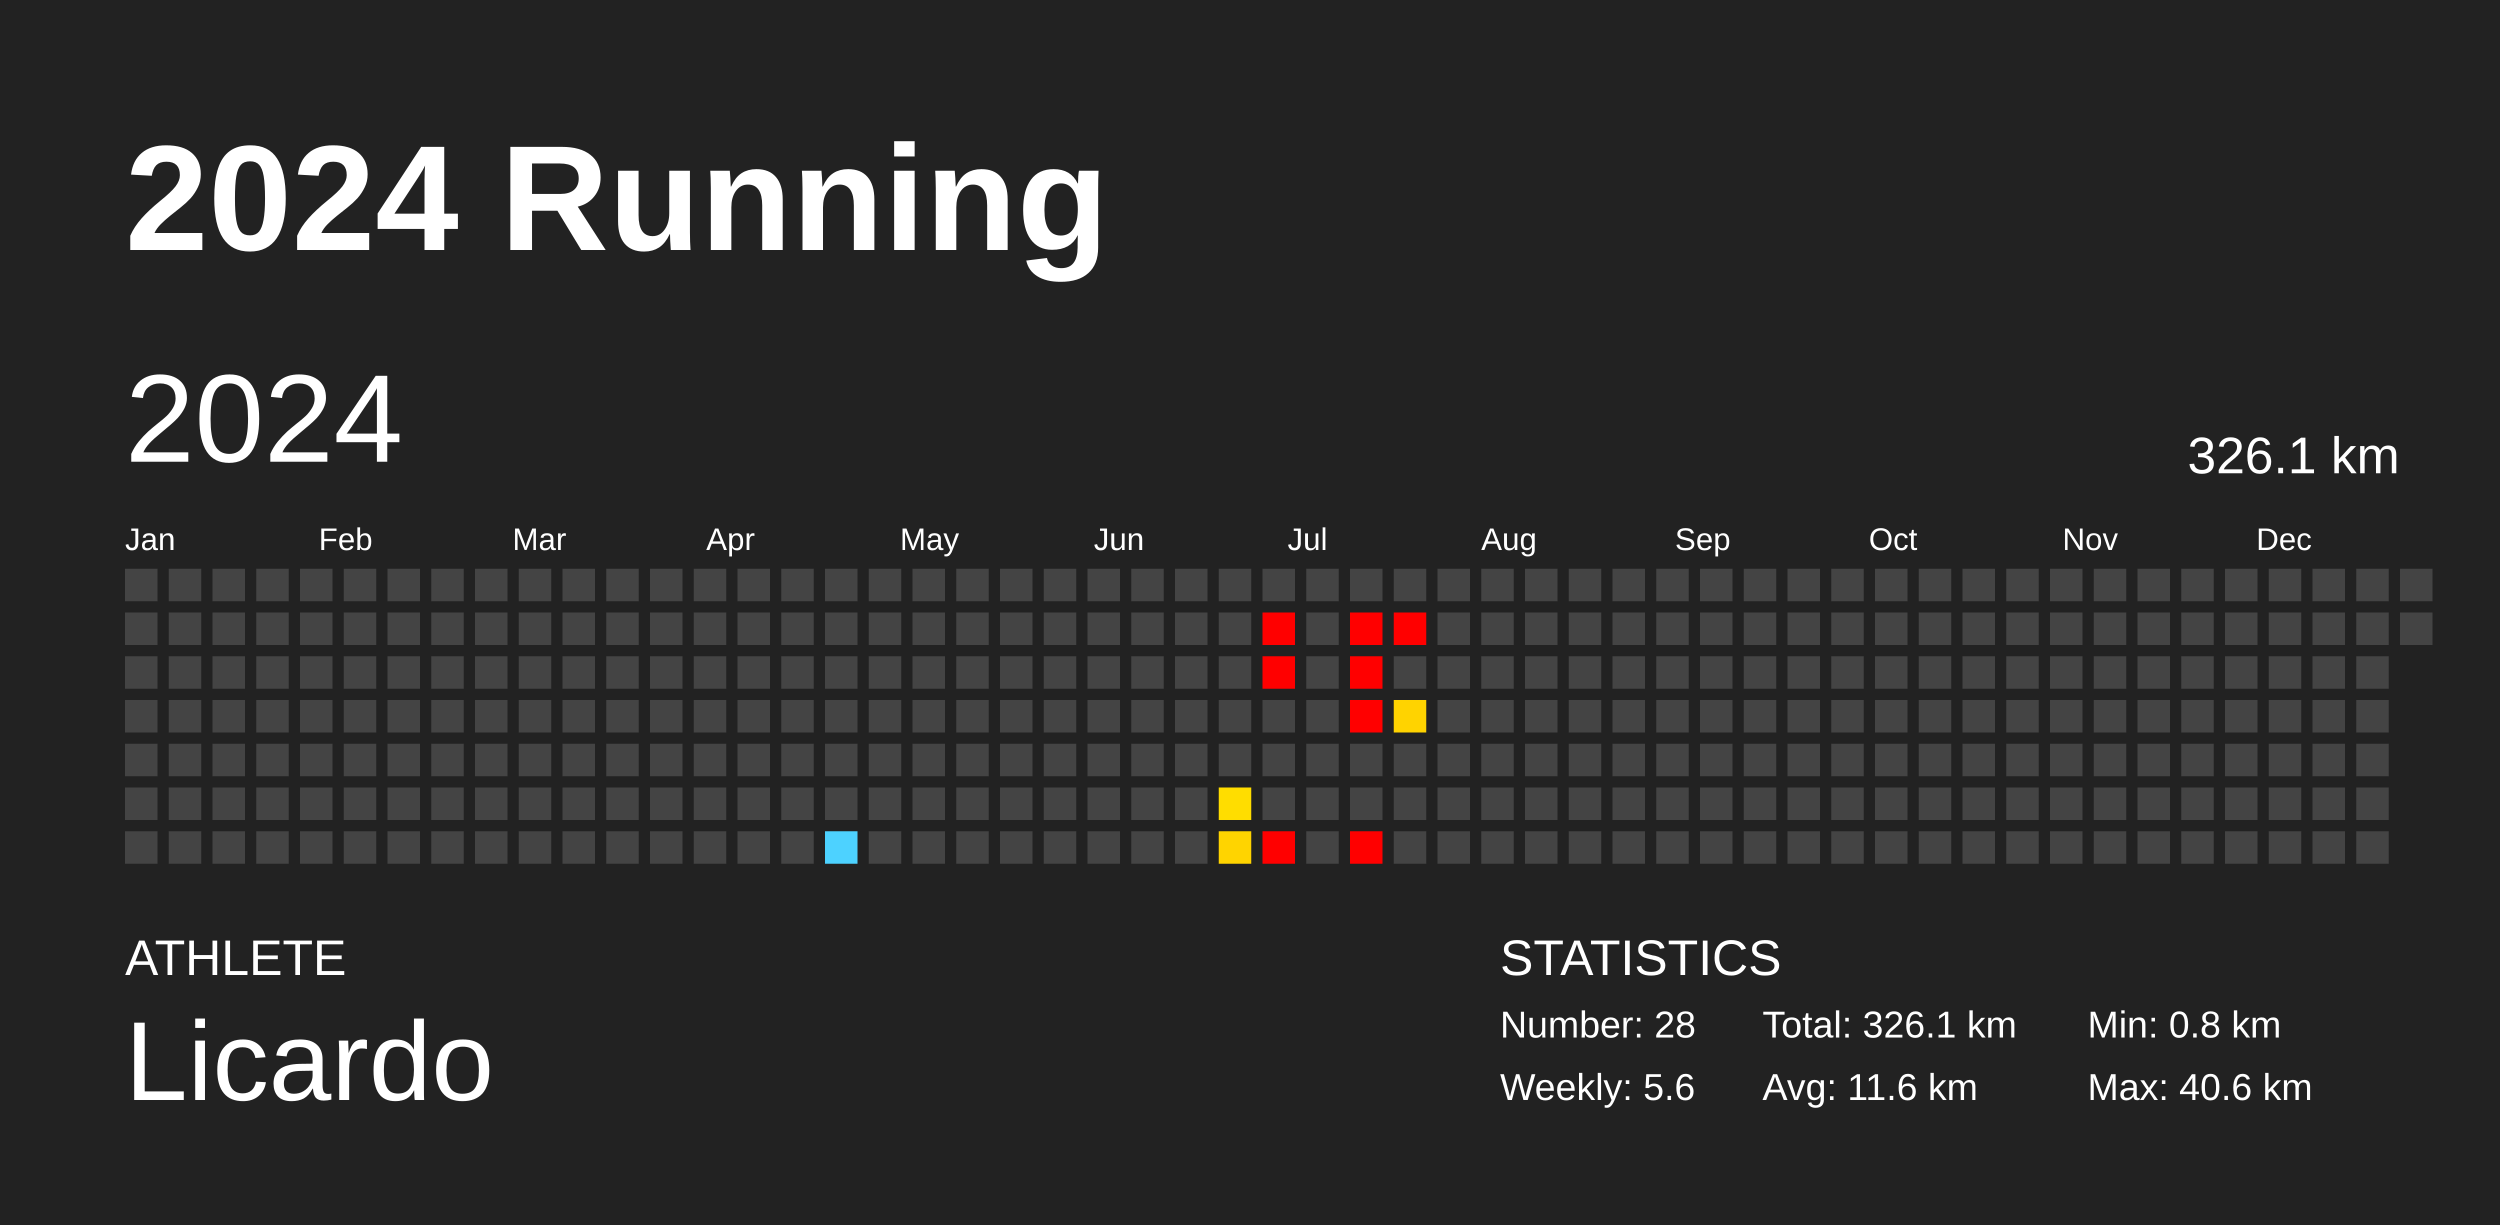
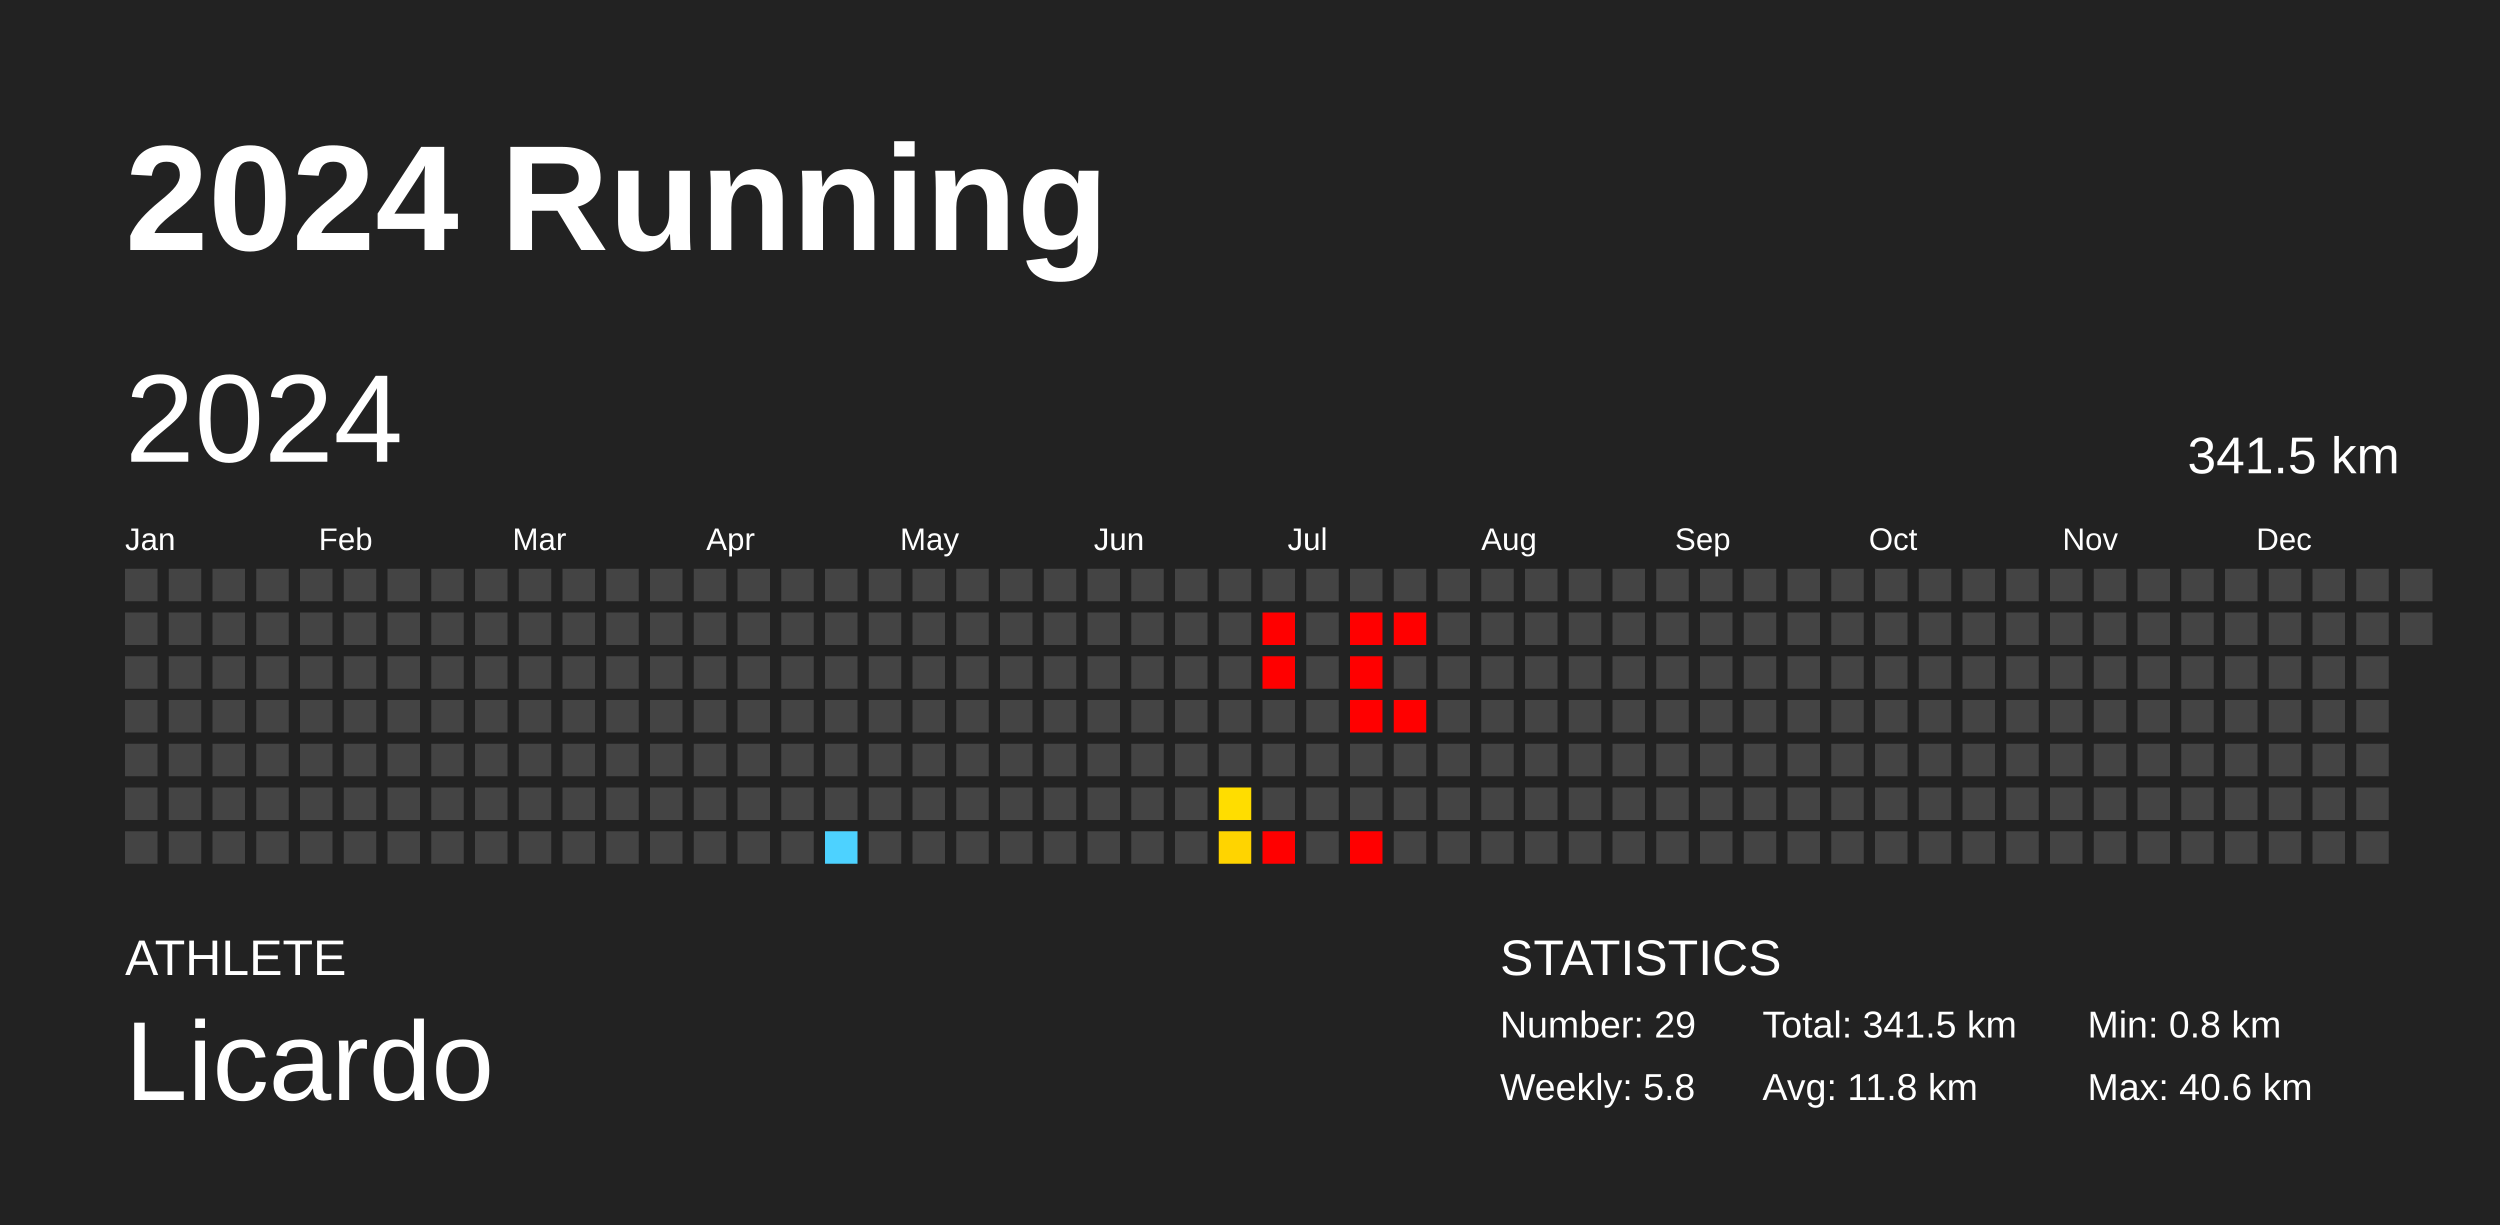
<svg xmlns="http://www.w3.org/2000/svg" baseProfile="full" height="98mm" version="1.1" viewBox="0,0,200,98" width="200mm">
  <defs />
  <rect fill="#222222" height="98" width="200" x="0" y="0" />
  <text fill="#FFFFFF" style="font-size:12px; font-family:Arial; font-weight:bold;" x="10" y="20">2024 Running</text>
  <text fill="#FFFFFF" style="font-size:4px; font-family:Arial" x="10" y="78">ATHLETE</text>
  <text fill="#FFFFFF" style="font-size:9px; font-family:Arial" x="10" y="88">Licardo</text>
  <text fill="#FFFFFF" style="font-size:4px; font-family:Arial" x="120" y="78">STATISTICS</text>
-   <text fill="#FFFFFF" style="font-size:3px; font-family:Arial" x="120" y="83">Number: 28</text>
-   <text fill="#FFFFFF" style="font-size:3px; font-family:Arial" x="120" y="88">Weekly: 5.6</text>
-   <text fill="#FFFFFF" style="font-size:3px; font-family:Arial" x="141" y="83">Total: 326.1 km</text>
-   <text fill="#FFFFFF" style="font-size:3px; font-family:Arial" x="141" y="88">Avg: 11.6 km</text>
+   <text fill="#FFFFFF" style="font-size:3px; font-family:Arial" x="120" y="83">Number: 29</text>
+   <text fill="#FFFFFF" style="font-size:3px; font-family:Arial" x="120" y="88">Weekly: 5.8</text>
+   <text fill="#FFFFFF" style="font-size:3px; font-family:Arial" x="141" y="83">Total: 341.5 km</text>
+   <text fill="#FFFFFF" style="font-size:3px; font-family:Arial" x="141" y="88">Avg: 11.8 km</text>
  <text fill="#FFFFFF" style="font-size:3px; font-family:Arial" x="167" y="83">Min: 0.8 km</text>
  <text fill="#FFFFFF" style="font-size:3px; font-family:Arial" x="167" y="88">Max: 40.6 km</text>
  <text dominant-baseline="hanging" fill="#FFFFFF" style="font-size:10.0px; font-family:Arial;" x="10" y="30">2024</text>
-   <text dominant-baseline="hanging" fill="#FFFFFF" style="font-size:4.125px; font-family:Arial;" x="175" y="35">326.1 km</text>
+   <text dominant-baseline="hanging" fill="#FFFFFF" style="font-size:4.125px; font-family:Arial;" x="175" y="35">341.5 km</text>
  <text fill="#FFFFFF" style="font-size:2.5px; font-family:Arial" x="10.0" y="44">Jan</text>
  <text fill="#FFFFFF" style="font-size:2.5px; font-family:Arial" x="25.5" y="44">Feb</text>
  <text fill="#FFFFFF" style="font-size:2.5px; font-family:Arial" x="41.0" y="44">Mar</text>
  <text fill="#FFFFFF" style="font-size:2.5px; font-family:Arial" x="56.5" y="44">Apr</text>
  <text fill="#FFFFFF" style="font-size:2.5px; font-family:Arial" x="72.0" y="44">May</text>
  <text fill="#FFFFFF" style="font-size:2.5px; font-family:Arial" x="87.5" y="44">Jun</text>
  <text fill="#FFFFFF" style="font-size:2.5px; font-family:Arial" x="103.0" y="44">Jul</text>
  <text fill="#FFFFFF" style="font-size:2.5px; font-family:Arial" x="118.5" y="44">Aug</text>
  <text fill="#FFFFFF" style="font-size:2.5px; font-family:Arial" x="134.0" y="44">Sep</text>
  <text fill="#FFFFFF" style="font-size:2.5px; font-family:Arial" x="149.5" y="44">Oct</text>
  <text fill="#FFFFFF" style="font-size:2.5px; font-family:Arial" x="165.0" y="44">Nov</text>
  <text fill="#FFFFFF" style="font-size:2.5px; font-family:Arial" x="180.5" y="44">Dec</text>
  <rect fill="#444444" height="2.6" width="2.6" x="10.0" y="45.5" />
  <rect fill="#444444" height="2.6" width="2.6" x="10.0" y="49.0" />
  <rect fill="#444444" height="2.6" width="2.6" x="10.0" y="52.5" />
  <rect fill="#444444" height="2.6" width="2.6" x="10.0" y="56.0" />
  <rect fill="#444444" height="2.6" width="2.6" x="10.0" y="59.5" />
  <rect fill="#444444" height="2.6" width="2.6" x="10.0" y="63.0" />
  <rect fill="#444444" height="2.6" width="2.6" x="10.0" y="66.5" />
  <rect fill="#444444" height="2.6" width="2.6" x="13.5" y="45.5" />
  <rect fill="#444444" height="2.6" width="2.6" x="13.5" y="49.0" />
  <rect fill="#444444" height="2.6" width="2.6" x="13.5" y="52.5" />
  <rect fill="#444444" height="2.6" width="2.6" x="13.5" y="56.0" />
  <rect fill="#444444" height="2.6" width="2.6" x="13.5" y="59.5" />
  <rect fill="#444444" height="2.6" width="2.6" x="13.5" y="63.0" />
  <rect fill="#444444" height="2.6" width="2.6" x="13.5" y="66.5" />
  <rect fill="#444444" height="2.6" width="2.6" x="17.0" y="45.5" />
  <rect fill="#444444" height="2.6" width="2.6" x="17.0" y="49.0" />
  <rect fill="#444444" height="2.6" width="2.6" x="17.0" y="52.5" />
  <rect fill="#444444" height="2.6" width="2.6" x="17.0" y="56.0" />
  <rect fill="#444444" height="2.6" width="2.6" x="17.0" y="59.5" />
  <rect fill="#444444" height="2.6" width="2.6" x="17.0" y="63.0" />
  <rect fill="#444444" height="2.6" width="2.6" x="17.0" y="66.5" />
  <rect fill="#444444" height="2.6" width="2.6" x="20.5" y="45.5" />
  <rect fill="#444444" height="2.6" width="2.6" x="20.5" y="49.0" />
  <rect fill="#444444" height="2.6" width="2.6" x="20.5" y="52.5" />
  <rect fill="#444444" height="2.6" width="2.6" x="20.5" y="56.0" />
  <rect fill="#444444" height="2.6" width="2.6" x="20.5" y="59.5" />
  <rect fill="#444444" height="2.6" width="2.6" x="20.5" y="63.0" />
  <rect fill="#444444" height="2.6" width="2.6" x="20.5" y="66.5" />
  <rect fill="#444444" height="2.6" width="2.6" x="24.0" y="45.5" />
  <rect fill="#444444" height="2.6" width="2.6" x="24.0" y="49.0" />
  <rect fill="#444444" height="2.6" width="2.6" x="24.0" y="52.5" />
  <rect fill="#444444" height="2.6" width="2.6" x="24.0" y="56.0" />
  <rect fill="#444444" height="2.6" width="2.6" x="24.0" y="59.5" />
  <rect fill="#444444" height="2.6" width="2.6" x="24.0" y="63.0" />
  <rect fill="#444444" height="2.6" width="2.6" x="24.0" y="66.5" />
  <rect fill="#444444" height="2.6" width="2.6" x="27.5" y="45.5" />
  <rect fill="#444444" height="2.6" width="2.6" x="27.5" y="49.0" />
  <rect fill="#444444" height="2.6" width="2.6" x="27.5" y="52.5" />
  <rect fill="#444444" height="2.6" width="2.6" x="27.5" y="56.0" />
  <rect fill="#444444" height="2.6" width="2.6" x="27.5" y="59.5" />
  <rect fill="#444444" height="2.6" width="2.6" x="27.5" y="63.0" />
  <rect fill="#444444" height="2.6" width="2.6" x="27.5" y="66.5" />
  <rect fill="#444444" height="2.6" width="2.6" x="31.0" y="45.5" />
  <rect fill="#444444" height="2.6" width="2.6" x="31.0" y="49.0" />
  <rect fill="#444444" height="2.6" width="2.6" x="31.0" y="52.5" />
  <rect fill="#444444" height="2.6" width="2.6" x="31.0" y="56.0" />
  <rect fill="#444444" height="2.6" width="2.6" x="31.0" y="59.5" />
  <rect fill="#444444" height="2.6" width="2.6" x="31.0" y="63.0" />
  <rect fill="#444444" height="2.6" width="2.6" x="31.0" y="66.5" />
  <rect fill="#444444" height="2.6" width="2.6" x="34.5" y="45.5" />
  <rect fill="#444444" height="2.6" width="2.6" x="34.5" y="49.0" />
  <rect fill="#444444" height="2.6" width="2.6" x="34.5" y="52.5" />
  <rect fill="#444444" height="2.6" width="2.6" x="34.5" y="56.0" />
  <rect fill="#444444" height="2.6" width="2.6" x="34.5" y="59.5" />
  <rect fill="#444444" height="2.6" width="2.6" x="34.5" y="63.0" />
  <rect fill="#444444" height="2.6" width="2.6" x="34.5" y="66.5" />
  <rect fill="#444444" height="2.6" width="2.6" x="38.0" y="45.5" />
  <rect fill="#444444" height="2.6" width="2.6" x="38.0" y="49.0" />
  <rect fill="#444444" height="2.6" width="2.6" x="38.0" y="52.5" />
  <rect fill="#444444" height="2.6" width="2.6" x="38.0" y="56.0" />
  <rect fill="#444444" height="2.6" width="2.6" x="38.0" y="59.5" />
  <rect fill="#444444" height="2.6" width="2.6" x="38.0" y="63.0" />
  <rect fill="#444444" height="2.6" width="2.6" x="38.0" y="66.5" />
  <rect fill="#444444" height="2.6" width="2.6" x="41.5" y="45.5" />
  <rect fill="#444444" height="2.6" width="2.6" x="41.5" y="49.0" />
  <rect fill="#444444" height="2.6" width="2.6" x="41.5" y="52.5" />
  <rect fill="#444444" height="2.6" width="2.6" x="41.5" y="56.0" />
  <rect fill="#444444" height="2.6" width="2.6" x="41.5" y="59.5" />
  <rect fill="#444444" height="2.6" width="2.6" x="41.5" y="63.0" />
  <rect fill="#444444" height="2.6" width="2.6" x="41.5" y="66.5" />
  <rect fill="#444444" height="2.6" width="2.6" x="45.0" y="45.5" />
  <rect fill="#444444" height="2.6" width="2.6" x="45.0" y="49.0" />
  <rect fill="#444444" height="2.6" width="2.6" x="45.0" y="52.5" />
  <rect fill="#444444" height="2.6" width="2.6" x="45.0" y="56.0" />
  <rect fill="#444444" height="2.6" width="2.6" x="45.0" y="59.5" />
  <rect fill="#444444" height="2.6" width="2.6" x="45.0" y="63.0" />
  <rect fill="#444444" height="2.6" width="2.6" x="45.0" y="66.5" />
  <rect fill="#444444" height="2.6" width="2.6" x="48.5" y="45.5" />
  <rect fill="#444444" height="2.6" width="2.6" x="48.5" y="49.0" />
  <rect fill="#444444" height="2.6" width="2.6" x="48.5" y="52.5" />
  <rect fill="#444444" height="2.6" width="2.6" x="48.5" y="56.0" />
  <rect fill="#444444" height="2.6" width="2.6" x="48.5" y="59.5" />
  <rect fill="#444444" height="2.6" width="2.6" x="48.5" y="63.0" />
  <rect fill="#444444" height="2.6" width="2.6" x="48.5" y="66.5" />
  <rect fill="#444444" height="2.6" width="2.6" x="52.0" y="45.5" />
  <rect fill="#444444" height="2.6" width="2.6" x="52.0" y="49.0" />
  <rect fill="#444444" height="2.6" width="2.6" x="52.0" y="52.5" />
  <rect fill="#444444" height="2.6" width="2.6" x="52.0" y="56.0" />
  <rect fill="#444444" height="2.6" width="2.6" x="52.0" y="59.5" />
  <rect fill="#444444" height="2.6" width="2.6" x="52.0" y="63.0" />
  <rect fill="#444444" height="2.6" width="2.6" x="52.0" y="66.5" />
  <rect fill="#444444" height="2.6" width="2.6" x="55.5" y="45.5" />
  <rect fill="#444444" height="2.6" width="2.6" x="55.5" y="49.0" />
  <rect fill="#444444" height="2.6" width="2.6" x="55.5" y="52.5" />
  <rect fill="#444444" height="2.6" width="2.6" x="55.5" y="56.0" />
  <rect fill="#444444" height="2.6" width="2.6" x="55.5" y="59.5" />
  <rect fill="#444444" height="2.6" width="2.6" x="55.5" y="63.0" />
  <rect fill="#444444" height="2.6" width="2.6" x="55.5" y="66.5" />
  <rect fill="#444444" height="2.6" width="2.6" x="59.0" y="45.5" />
  <rect fill="#444444" height="2.6" width="2.6" x="59.0" y="49.0" />
  <rect fill="#444444" height="2.6" width="2.6" x="59.0" y="52.5" />
  <rect fill="#444444" height="2.6" width="2.6" x="59.0" y="56.0" />
  <rect fill="#444444" height="2.6" width="2.6" x="59.0" y="59.5" />
  <rect fill="#444444" height="2.6" width="2.6" x="59.0" y="63.0" />
  <rect fill="#444444" height="2.6" width="2.6" x="59.0" y="66.5" />
  <rect fill="#444444" height="2.6" width="2.6" x="62.5" y="45.5" />
  <rect fill="#444444" height="2.6" width="2.6" x="62.5" y="49.0" />
  <rect fill="#444444" height="2.6" width="2.6" x="62.5" y="52.5" />
  <rect fill="#444444" height="2.6" width="2.6" x="62.5" y="56.0" />
  <rect fill="#444444" height="2.6" width="2.6" x="62.5" y="59.5" />
  <rect fill="#444444" height="2.6" width="2.6" x="62.5" y="63.0" />
  <rect fill="#444444" height="2.6" width="2.6" x="62.5" y="66.5" />
  <rect fill="#444444" height="2.6" width="2.6" x="66.0" y="45.5" />
  <rect fill="#444444" height="2.6" width="2.6" x="66.0" y="49.0" />
  <rect fill="#444444" height="2.6" width="2.6" x="66.0" y="52.5" />
  <rect fill="#444444" height="2.6" width="2.6" x="66.0" y="56.0" />
  <rect fill="#444444" height="2.6" width="2.6" x="66.0" y="59.5" />
  <rect fill="#444444" height="2.6" width="2.6" x="66.0" y="63.0" />
  <rect fill="#4dd2ff" height="2.6" width="2.6" x="66.0" y="66.5" />
  <rect fill="#444444" height="2.6" width="2.6" x="69.5" y="45.5" />
  <rect fill="#444444" height="2.6" width="2.6" x="69.5" y="49.0" />
  <rect fill="#444444" height="2.6" width="2.6" x="69.5" y="52.5" />
  <rect fill="#444444" height="2.6" width="2.6" x="69.5" y="56.0" />
  <rect fill="#444444" height="2.6" width="2.6" x="69.5" y="59.5" />
  <rect fill="#444444" height="2.6" width="2.6" x="69.5" y="63.0" />
  <rect fill="#444444" height="2.6" width="2.6" x="69.5" y="66.5" />
  <rect fill="#444444" height="2.6" width="2.6" x="73.0" y="45.5" />
  <rect fill="#444444" height="2.6" width="2.6" x="73.0" y="49.0" />
  <rect fill="#444444" height="2.6" width="2.6" x="73.0" y="52.5" />
  <rect fill="#444444" height="2.6" width="2.6" x="73.0" y="56.0" />
  <rect fill="#444444" height="2.6" width="2.6" x="73.0" y="59.5" />
  <rect fill="#444444" height="2.6" width="2.6" x="73.0" y="63.0" />
  <rect fill="#444444" height="2.6" width="2.6" x="73.0" y="66.5" />
  <rect fill="#444444" height="2.6" width="2.6" x="76.5" y="45.5" />
  <rect fill="#444444" height="2.6" width="2.6" x="76.5" y="49.0" />
  <rect fill="#444444" height="2.6" width="2.6" x="76.5" y="52.5" />
  <rect fill="#444444" height="2.6" width="2.6" x="76.5" y="56.0" />
  <rect fill="#444444" height="2.6" width="2.6" x="76.5" y="59.5" />
  <rect fill="#444444" height="2.6" width="2.6" x="76.5" y="63.0" />
  <rect fill="#444444" height="2.6" width="2.6" x="76.5" y="66.5" />
  <rect fill="#444444" height="2.6" width="2.6" x="80.0" y="45.5" />
  <rect fill="#444444" height="2.6" width="2.6" x="80.0" y="49.0" />
  <rect fill="#444444" height="2.6" width="2.6" x="80.0" y="52.5" />
  <rect fill="#444444" height="2.6" width="2.6" x="80.0" y="56.0" />
  <rect fill="#444444" height="2.6" width="2.6" x="80.0" y="59.5" />
  <rect fill="#444444" height="2.6" width="2.6" x="80.0" y="63.0" />
  <rect fill="#444444" height="2.6" width="2.6" x="80.0" y="66.5" />
  <rect fill="#444444" height="2.6" width="2.6" x="83.5" y="45.5" />
  <rect fill="#444444" height="2.6" width="2.6" x="83.5" y="49.0" />
  <rect fill="#444444" height="2.6" width="2.6" x="83.5" y="52.5" />
  <rect fill="#444444" height="2.6" width="2.6" x="83.5" y="56.0" />
  <rect fill="#444444" height="2.6" width="2.6" x="83.5" y="59.5" />
  <rect fill="#444444" height="2.6" width="2.6" x="83.5" y="63.0" />
  <rect fill="#444444" height="2.6" width="2.6" x="83.5" y="66.5" />
  <rect fill="#444444" height="2.6" width="2.6" x="87.0" y="45.5" />
  <rect fill="#444444" height="2.6" width="2.6" x="87.0" y="49.0" />
  <rect fill="#444444" height="2.6" width="2.6" x="87.0" y="52.5" />
  <rect fill="#444444" height="2.6" width="2.6" x="87.0" y="56.0" />
  <rect fill="#444444" height="2.6" width="2.6" x="87.0" y="59.5" />
  <rect fill="#444444" height="2.6" width="2.6" x="87.0" y="63.0" />
  <rect fill="#444444" height="2.6" width="2.6" x="87.0" y="66.5" />
  <rect fill="#444444" height="2.6" width="2.6" x="90.5" y="45.5" />
  <rect fill="#444444" height="2.6" width="2.6" x="90.5" y="49.0" />
  <rect fill="#444444" height="2.6" width="2.6" x="90.5" y="52.5" />
  <rect fill="#444444" height="2.6" width="2.6" x="90.5" y="56.0" />
  <rect fill="#444444" height="2.6" width="2.6" x="90.5" y="59.5" />
  <rect fill="#444444" height="2.6" width="2.6" x="90.5" y="63.0" />
  <rect fill="#444444" height="2.6" width="2.6" x="90.5" y="66.5" />
  <rect fill="#444444" height="2.6" width="2.6" x="94.0" y="45.5" />
  <rect fill="#444444" height="2.6" width="2.6" x="94.0" y="49.0" />
  <rect fill="#444444" height="2.6" width="2.6" x="94.0" y="52.5" />
  <rect fill="#444444" height="2.6" width="2.6" x="94.0" y="56.0" />
  <rect fill="#444444" height="2.6" width="2.6" x="94.0" y="59.5" />
  <rect fill="#444444" height="2.6" width="2.6" x="94.0" y="63.0" />
  <rect fill="#444444" height="2.6" width="2.6" x="94.0" y="66.5" />
  <rect fill="#444444" height="2.6" width="2.6" x="97.5" y="45.5" />
  <rect fill="#444444" height="2.6" width="2.6" x="97.5" y="49.0" />
  <rect fill="#444444" height="2.6" width="2.6" x="97.5" y="52.5" />
  <rect fill="#444444" height="2.6" width="2.6" x="97.5" y="56.0" />
  <rect fill="#444444" height="2.6" width="2.6" x="97.5" y="59.5" />
  <rect fill="#ffdd00" height="2.6" width="2.6" x="97.5" y="63.0" />
  <rect fill="#ffd400" height="2.6" width="2.6" x="97.5" y="66.5" />
  <rect fill="#444444" height="2.6" width="2.6" x="101.0" y="45.5" />
  <rect fill="red" height="2.6" width="2.6" x="101.0" y="49.0" />
  <rect fill="red" height="2.6" width="2.6" x="101.0" y="52.5" />
  <rect fill="#444444" height="2.6" width="2.6" x="101.0" y="56.0" />
  <rect fill="#444444" height="2.6" width="2.6" x="101.0" y="59.5" />
  <rect fill="#444444" height="2.6" width="2.6" x="101.0" y="63.0" />
  <rect fill="red" height="2.6" width="2.6" x="101.0" y="66.5" />
  <rect fill="#444444" height="2.6" width="2.6" x="104.5" y="45.5" />
  <rect fill="#444444" height="2.6" width="2.6" x="104.5" y="49.0" />
  <rect fill="#444444" height="2.6" width="2.6" x="104.5" y="52.5" />
  <rect fill="#444444" height="2.6" width="2.6" x="104.5" y="56.0" />
  <rect fill="#444444" height="2.6" width="2.6" x="104.5" y="59.5" />
  <rect fill="#444444" height="2.6" width="2.6" x="104.5" y="63.0" />
  <rect fill="#444444" height="2.6" width="2.6" x="104.5" y="66.5" />
  <rect fill="#444444" height="2.6" width="2.6" x="108.0" y="45.5" />
  <rect fill="red" height="2.6" width="2.6" x="108.0" y="49.0" />
  <rect fill="red" height="2.6" width="2.6" x="108.0" y="52.5" />
  <rect fill="red" height="2.6" width="2.6" x="108.0" y="56.0" />
  <rect fill="#444444" height="2.6" width="2.6" x="108.0" y="59.5" />
  <rect fill="#444444" height="2.6" width="2.6" x="108.0" y="63.0" />
  <rect fill="red" height="2.6" width="2.6" x="108.0" y="66.5" />
  <rect fill="#444444" height="2.6" width="2.6" x="111.5" y="45.5" />
  <rect fill="red" height="2.6" width="2.6" x="111.5" y="49.0" />
  <rect fill="#444444" height="2.6" width="2.6" x="111.5" y="52.5" />
-   <rect fill="#ffd300" height="2.6" width="2.6" x="111.5" y="56.0" />
+   <rect fill="red" height="2.6" width="2.6" x="111.5" y="56.0" />
  <rect fill="#444444" height="2.6" width="2.6" x="111.5" y="59.5" />
  <rect fill="#444444" height="2.6" width="2.6" x="111.5" y="63.0" />
  <rect fill="#444444" height="2.6" width="2.6" x="111.5" y="66.5" />
  <rect fill="#444444" height="2.6" width="2.6" x="115.0" y="45.5" />
  <rect fill="#444444" height="2.6" width="2.6" x="115.0" y="49.0" />
  <rect fill="#444444" height="2.6" width="2.6" x="115.0" y="52.5" />
  <rect fill="#444444" height="2.6" width="2.6" x="115.0" y="56.0" />
  <rect fill="#444444" height="2.6" width="2.6" x="115.0" y="59.5" />
  <rect fill="#444444" height="2.6" width="2.6" x="115.0" y="63.0" />
  <rect fill="#444444" height="2.6" width="2.6" x="115.0" y="66.5" />
  <rect fill="#444444" height="2.6" width="2.6" x="118.5" y="45.5" />
  <rect fill="#444444" height="2.6" width="2.6" x="118.5" y="49.0" />
  <rect fill="#444444" height="2.6" width="2.6" x="118.5" y="52.5" />
  <rect fill="#444444" height="2.6" width="2.6" x="118.5" y="56.0" />
  <rect fill="#444444" height="2.6" width="2.6" x="118.5" y="59.5" />
  <rect fill="#444444" height="2.6" width="2.6" x="118.5" y="63.0" />
  <rect fill="#444444" height="2.6" width="2.6" x="118.5" y="66.5" />
  <rect fill="#444444" height="2.6" width="2.6" x="122.0" y="45.5" />
  <rect fill="#444444" height="2.6" width="2.6" x="122.0" y="49.0" />
  <rect fill="#444444" height="2.6" width="2.6" x="122.0" y="52.5" />
  <rect fill="#444444" height="2.6" width="2.6" x="122.0" y="56.0" />
  <rect fill="#444444" height="2.6" width="2.6" x="122.0" y="59.5" />
  <rect fill="#444444" height="2.6" width="2.6" x="122.0" y="63.0" />
  <rect fill="#444444" height="2.6" width="2.6" x="122.0" y="66.5" />
  <rect fill="#444444" height="2.6" width="2.6" x="125.5" y="45.5" />
  <rect fill="#444444" height="2.6" width="2.6" x="125.5" y="49.0" />
  <rect fill="#444444" height="2.6" width="2.6" x="125.5" y="52.5" />
  <rect fill="#444444" height="2.6" width="2.6" x="125.5" y="56.0" />
  <rect fill="#444444" height="2.6" width="2.6" x="125.5" y="59.5" />
  <rect fill="#444444" height="2.6" width="2.6" x="125.5" y="63.0" />
  <rect fill="#444444" height="2.6" width="2.6" x="125.5" y="66.5" />
  <rect fill="#444444" height="2.6" width="2.6" x="129.0" y="45.5" />
  <rect fill="#444444" height="2.6" width="2.6" x="129.0" y="49.0" />
  <rect fill="#444444" height="2.6" width="2.6" x="129.0" y="52.5" />
  <rect fill="#444444" height="2.6" width="2.6" x="129.0" y="56.0" />
  <rect fill="#444444" height="2.6" width="2.6" x="129.0" y="59.5" />
  <rect fill="#444444" height="2.6" width="2.6" x="129.0" y="63.0" />
  <rect fill="#444444" height="2.6" width="2.6" x="129.0" y="66.5" />
  <rect fill="#444444" height="2.6" width="2.6" x="132.5" y="45.5" />
  <rect fill="#444444" height="2.6" width="2.6" x="132.5" y="49.0" />
  <rect fill="#444444" height="2.6" width="2.6" x="132.5" y="52.5" />
  <rect fill="#444444" height="2.6" width="2.6" x="132.5" y="56.0" />
  <rect fill="#444444" height="2.6" width="2.6" x="132.5" y="59.5" />
  <rect fill="#444444" height="2.6" width="2.6" x="132.5" y="63.0" />
  <rect fill="#444444" height="2.6" width="2.6" x="132.5" y="66.5" />
  <rect fill="#444444" height="2.6" width="2.6" x="136.0" y="45.5" />
  <rect fill="#444444" height="2.6" width="2.6" x="136.0" y="49.0" />
  <rect fill="#444444" height="2.6" width="2.6" x="136.0" y="52.5" />
  <rect fill="#444444" height="2.6" width="2.6" x="136.0" y="56.0" />
  <rect fill="#444444" height="2.6" width="2.6" x="136.0" y="59.5" />
  <rect fill="#444444" height="2.6" width="2.6" x="136.0" y="63.0" />
  <rect fill="#444444" height="2.6" width="2.6" x="136.0" y="66.5" />
  <rect fill="#444444" height="2.6" width="2.6" x="139.5" y="45.5" />
  <rect fill="#444444" height="2.6" width="2.6" x="139.5" y="49.0" />
  <rect fill="#444444" height="2.6" width="2.6" x="139.5" y="52.5" />
  <rect fill="#444444" height="2.6" width="2.6" x="139.5" y="56.0" />
  <rect fill="#444444" height="2.6" width="2.6" x="139.5" y="59.5" />
  <rect fill="#444444" height="2.6" width="2.6" x="139.5" y="63.0" />
  <rect fill="#444444" height="2.6" width="2.6" x="139.5" y="66.5" />
  <rect fill="#444444" height="2.6" width="2.6" x="143.0" y="45.5" />
  <rect fill="#444444" height="2.6" width="2.6" x="143.0" y="49.0" />
  <rect fill="#444444" height="2.6" width="2.6" x="143.0" y="52.5" />
  <rect fill="#444444" height="2.6" width="2.6" x="143.0" y="56.0" />
  <rect fill="#444444" height="2.6" width="2.6" x="143.0" y="59.5" />
  <rect fill="#444444" height="2.6" width="2.6" x="143.0" y="63.0" />
  <rect fill="#444444" height="2.6" width="2.6" x="143.0" y="66.5" />
  <rect fill="#444444" height="2.6" width="2.6" x="146.5" y="45.5" />
  <rect fill="#444444" height="2.6" width="2.6" x="146.5" y="49.0" />
  <rect fill="#444444" height="2.6" width="2.6" x="146.5" y="52.5" />
  <rect fill="#444444" height="2.6" width="2.6" x="146.5" y="56.0" />
  <rect fill="#444444" height="2.6" width="2.6" x="146.5" y="59.5" />
  <rect fill="#444444" height="2.6" width="2.6" x="146.5" y="63.0" />
  <rect fill="#444444" height="2.6" width="2.6" x="146.5" y="66.5" />
  <rect fill="#444444" height="2.6" width="2.6" x="150.0" y="45.5" />
  <rect fill="#444444" height="2.6" width="2.6" x="150.0" y="49.0" />
  <rect fill="#444444" height="2.6" width="2.6" x="150.0" y="52.5" />
  <rect fill="#444444" height="2.6" width="2.6" x="150.0" y="56.0" />
  <rect fill="#444444" height="2.6" width="2.6" x="150.0" y="59.5" />
  <rect fill="#444444" height="2.6" width="2.6" x="150.0" y="63.0" />
  <rect fill="#444444" height="2.6" width="2.6" x="150.0" y="66.5" />
  <rect fill="#444444" height="2.6" width="2.6" x="153.5" y="45.5" />
  <rect fill="#444444" height="2.6" width="2.6" x="153.5" y="49.0" />
  <rect fill="#444444" height="2.6" width="2.6" x="153.5" y="52.5" />
  <rect fill="#444444" height="2.6" width="2.6" x="153.5" y="56.0" />
  <rect fill="#444444" height="2.6" width="2.6" x="153.5" y="59.5" />
  <rect fill="#444444" height="2.6" width="2.6" x="153.5" y="63.0" />
  <rect fill="#444444" height="2.6" width="2.6" x="153.5" y="66.5" />
  <rect fill="#444444" height="2.6" width="2.6" x="157.0" y="45.5" />
  <rect fill="#444444" height="2.6" width="2.6" x="157.0" y="49.0" />
  <rect fill="#444444" height="2.6" width="2.6" x="157.0" y="52.5" />
  <rect fill="#444444" height="2.6" width="2.6" x="157.0" y="56.0" />
  <rect fill="#444444" height="2.6" width="2.6" x="157.0" y="59.5" />
  <rect fill="#444444" height="2.6" width="2.6" x="157.0" y="63.0" />
  <rect fill="#444444" height="2.6" width="2.6" x="157.0" y="66.5" />
  <rect fill="#444444" height="2.6" width="2.6" x="160.5" y="45.5" />
  <rect fill="#444444" height="2.6" width="2.6" x="160.5" y="49.0" />
  <rect fill="#444444" height="2.6" width="2.6" x="160.5" y="52.5" />
  <rect fill="#444444" height="2.6" width="2.6" x="160.5" y="56.0" />
  <rect fill="#444444" height="2.6" width="2.6" x="160.5" y="59.5" />
  <rect fill="#444444" height="2.6" width="2.6" x="160.5" y="63.0" />
  <rect fill="#444444" height="2.6" width="2.6" x="160.5" y="66.5" />
  <rect fill="#444444" height="2.6" width="2.6" x="164.0" y="45.5" />
  <rect fill="#444444" height="2.6" width="2.6" x="164.0" y="49.0" />
  <rect fill="#444444" height="2.6" width="2.6" x="164.0" y="52.5" />
  <rect fill="#444444" height="2.6" width="2.6" x="164.0" y="56.0" />
  <rect fill="#444444" height="2.6" width="2.6" x="164.0" y="59.5" />
  <rect fill="#444444" height="2.6" width="2.6" x="164.0" y="63.0" />
  <rect fill="#444444" height="2.6" width="2.6" x="164.0" y="66.5" />
  <rect fill="#444444" height="2.6" width="2.6" x="167.5" y="45.5" />
  <rect fill="#444444" height="2.6" width="2.6" x="167.5" y="49.0" />
  <rect fill="#444444" height="2.6" width="2.6" x="167.5" y="52.5" />
  <rect fill="#444444" height="2.6" width="2.6" x="167.5" y="56.0" />
  <rect fill="#444444" height="2.6" width="2.6" x="167.5" y="59.5" />
  <rect fill="#444444" height="2.6" width="2.6" x="167.5" y="63.0" />
  <rect fill="#444444" height="2.6" width="2.6" x="167.5" y="66.5" />
  <rect fill="#444444" height="2.6" width="2.6" x="171.0" y="45.5" />
  <rect fill="#444444" height="2.6" width="2.6" x="171.0" y="49.0" />
  <rect fill="#444444" height="2.6" width="2.6" x="171.0" y="52.5" />
  <rect fill="#444444" height="2.6" width="2.6" x="171.0" y="56.0" />
  <rect fill="#444444" height="2.6" width="2.6" x="171.0" y="59.5" />
  <rect fill="#444444" height="2.6" width="2.6" x="171.0" y="63.0" />
  <rect fill="#444444" height="2.6" width="2.6" x="171.0" y="66.5" />
  <rect fill="#444444" height="2.6" width="2.6" x="174.5" y="45.5" />
  <rect fill="#444444" height="2.6" width="2.6" x="174.5" y="49.0" />
  <rect fill="#444444" height="2.6" width="2.6" x="174.5" y="52.5" />
  <rect fill="#444444" height="2.6" width="2.6" x="174.5" y="56.0" />
  <rect fill="#444444" height="2.6" width="2.6" x="174.5" y="59.5" />
  <rect fill="#444444" height="2.6" width="2.6" x="174.5" y="63.0" />
  <rect fill="#444444" height="2.6" width="2.6" x="174.5" y="66.5" />
  <rect fill="#444444" height="2.6" width="2.6" x="178.0" y="45.5" />
  <rect fill="#444444" height="2.6" width="2.6" x="178.0" y="49.0" />
  <rect fill="#444444" height="2.6" width="2.6" x="178.0" y="52.5" />
  <rect fill="#444444" height="2.6" width="2.6" x="178.0" y="56.0" />
  <rect fill="#444444" height="2.6" width="2.6" x="178.0" y="59.5" />
  <rect fill="#444444" height="2.6" width="2.6" x="178.0" y="63.0" />
  <rect fill="#444444" height="2.6" width="2.6" x="178.0" y="66.5" />
  <rect fill="#444444" height="2.6" width="2.6" x="181.5" y="45.5" />
  <rect fill="#444444" height="2.6" width="2.6" x="181.5" y="49.0" />
  <rect fill="#444444" height="2.6" width="2.6" x="181.5" y="52.5" />
  <rect fill="#444444" height="2.6" width="2.6" x="181.5" y="56.0" />
  <rect fill="#444444" height="2.6" width="2.6" x="181.5" y="59.5" />
  <rect fill="#444444" height="2.6" width="2.6" x="181.5" y="63.0" />
  <rect fill="#444444" height="2.6" width="2.6" x="181.5" y="66.5" />
  <rect fill="#444444" height="2.6" width="2.6" x="185.0" y="45.5" />
  <rect fill="#444444" height="2.6" width="2.6" x="185.0" y="49.0" />
  <rect fill="#444444" height="2.6" width="2.6" x="185.0" y="52.5" />
  <rect fill="#444444" height="2.6" width="2.6" x="185.0" y="56.0" />
  <rect fill="#444444" height="2.6" width="2.6" x="185.0" y="59.5" />
  <rect fill="#444444" height="2.6" width="2.6" x="185.0" y="63.0" />
  <rect fill="#444444" height="2.6" width="2.6" x="185.0" y="66.5" />
  <rect fill="#444444" height="2.6" width="2.6" x="188.5" y="45.5" />
  <rect fill="#444444" height="2.6" width="2.6" x="188.5" y="49.0" />
  <rect fill="#444444" height="2.6" width="2.6" x="188.5" y="52.5" />
  <rect fill="#444444" height="2.6" width="2.6" x="188.5" y="56.0" />
  <rect fill="#444444" height="2.6" width="2.6" x="188.5" y="59.5" />
  <rect fill="#444444" height="2.6" width="2.6" x="188.5" y="63.0" />
  <rect fill="#444444" height="2.6" width="2.6" x="188.5" y="66.5" />
  <rect fill="#444444" height="2.6" width="2.6" x="192.0" y="45.5" />
  <rect fill="#444444" height="2.6" width="2.6" x="192.0" y="49.0" />
</svg>
